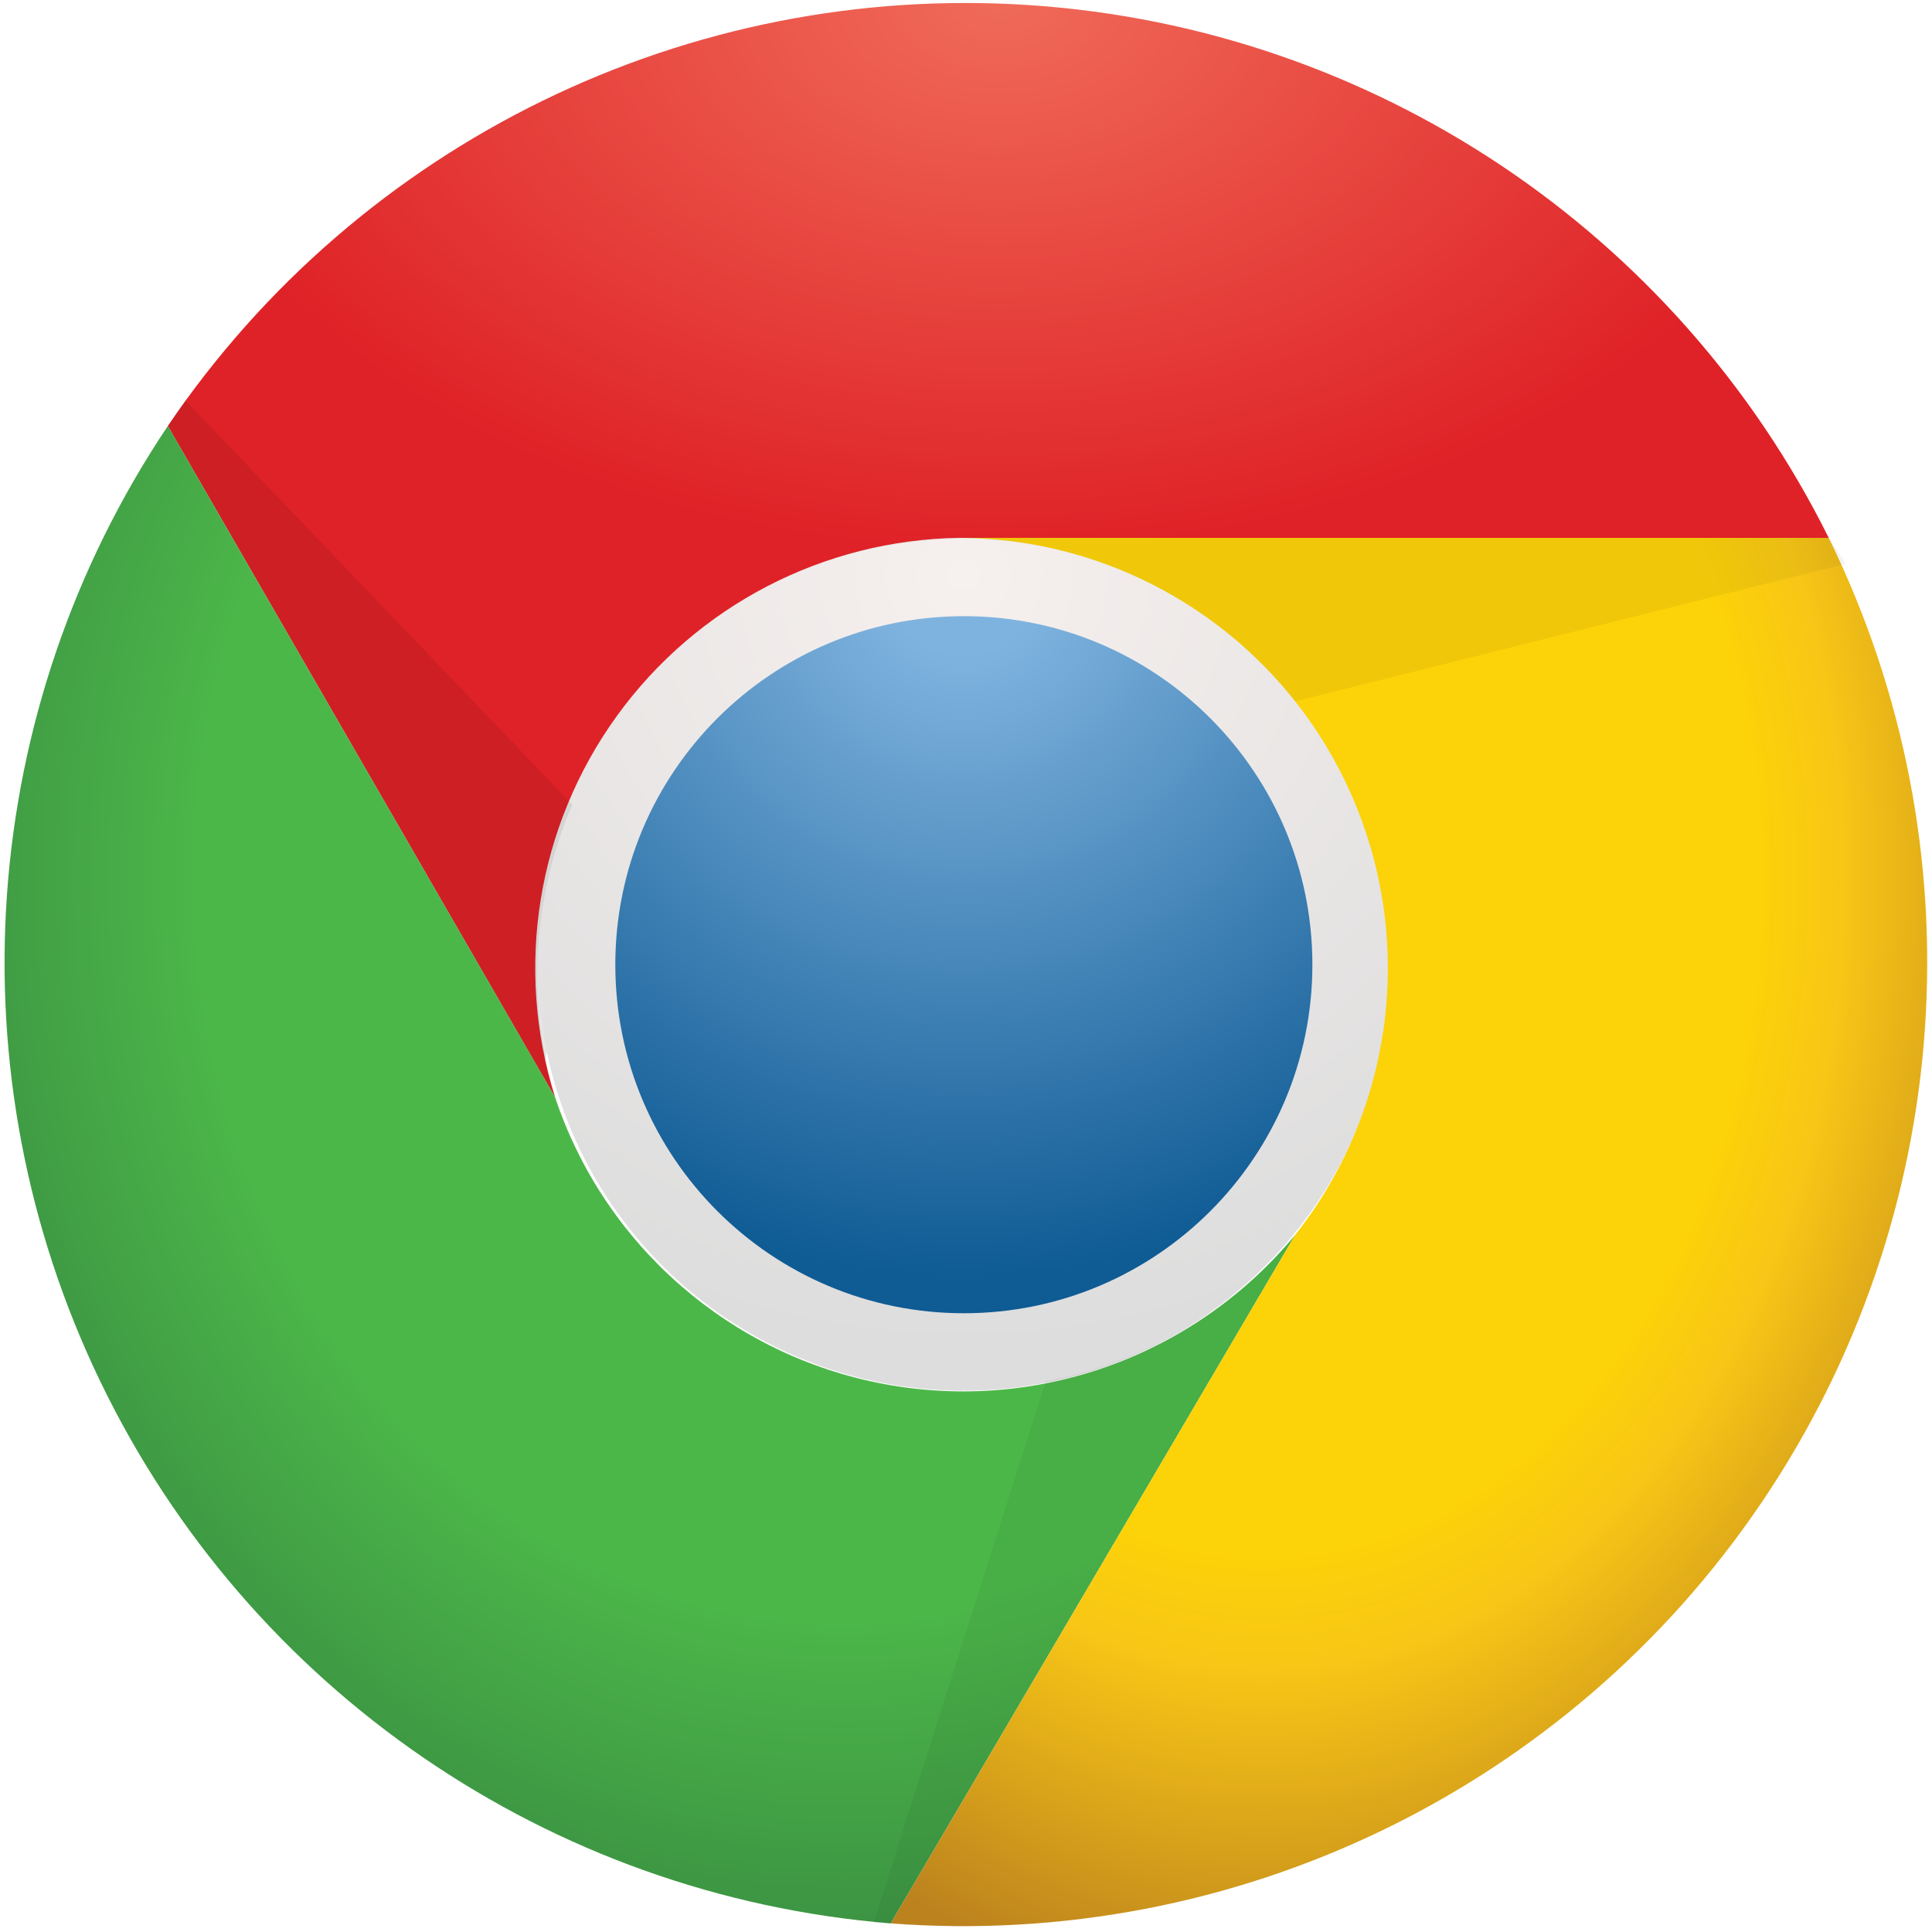
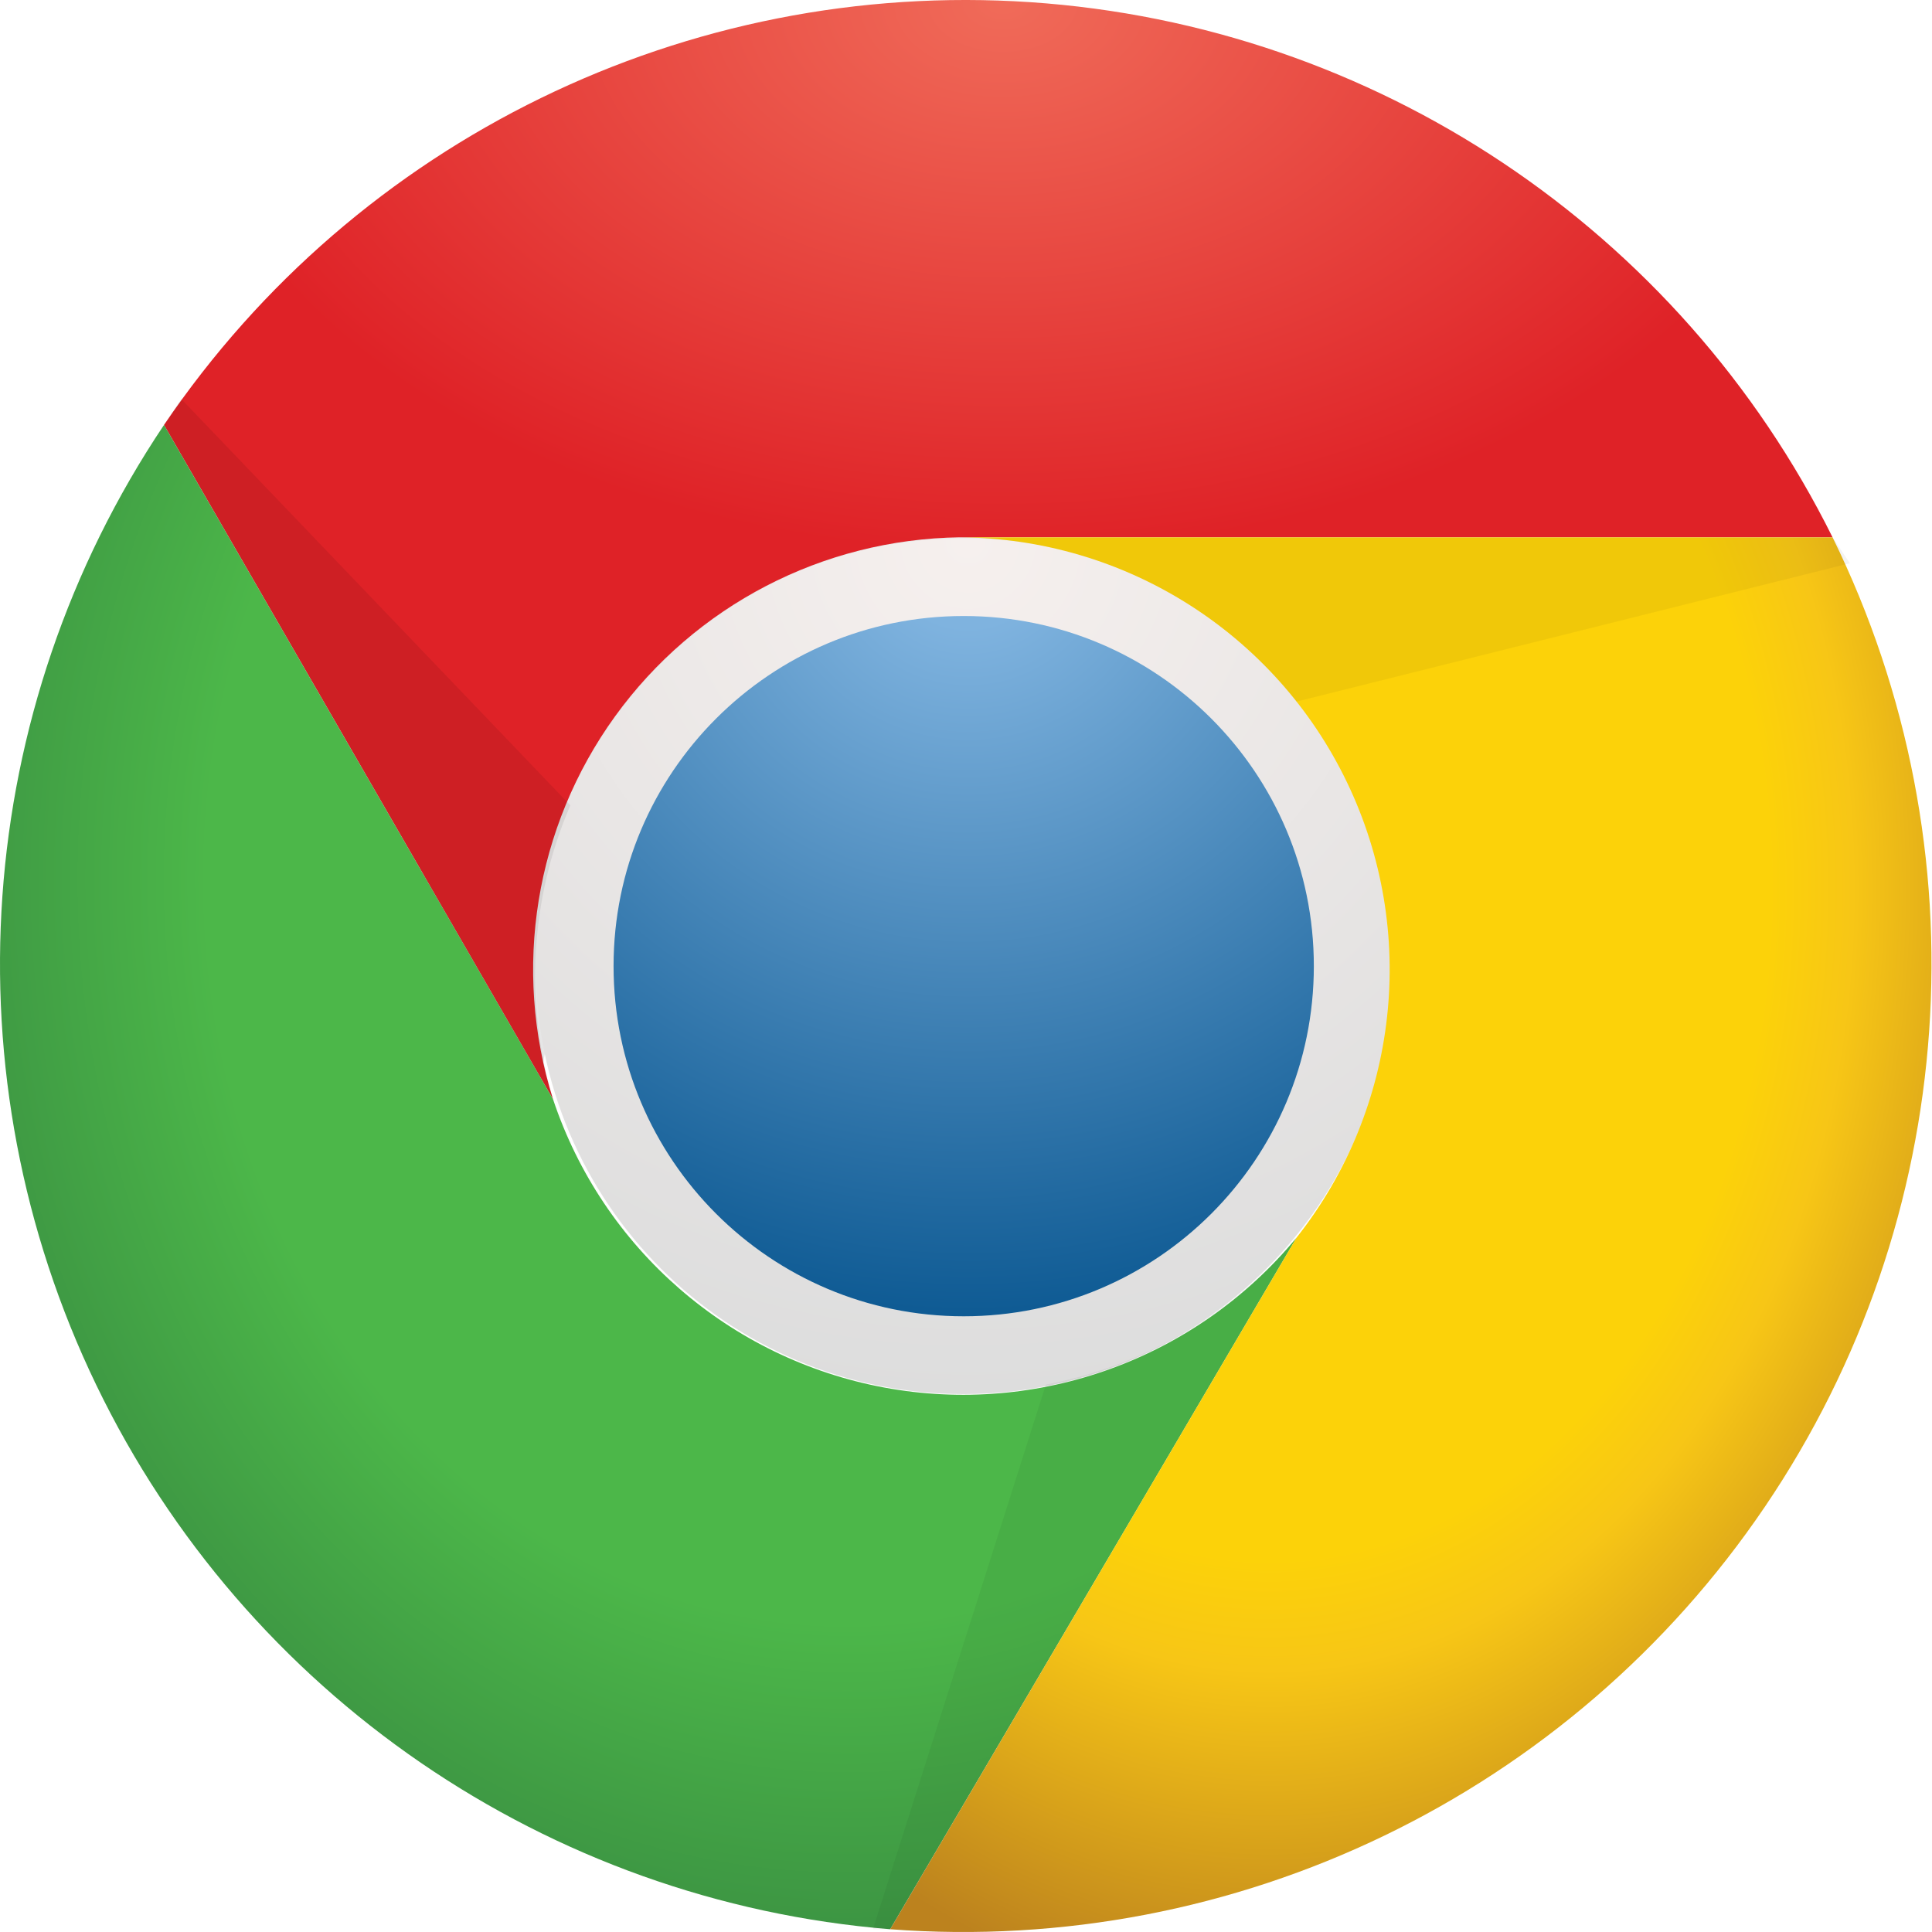
- <svg xmlns="http://www.w3.org/2000/svg" viewBox="15.5 15.5 224.5 224.5">
-   <defs>
-     <radialGradient cy="0" cx="0.5" id="r">
-       <stop stop-color="#f06b59" />
-       <stop offset="1" stop-color="#df2227" />
+ <svg xmlns="http://www.w3.org/2000/svg" viewBox="15.5 15.5 223.413 223.471" id="svg2" version="1.1" width="100%" height="100%">
+   <defs id="defs4">
+     <radialGradient cy="19.525" cx="106.735" id="r" gradientTransform="scale(1.232018,0.8116765)" fx="106.735" fy="19.525" r="78.327" gradientUnits="userSpaceOnUse">
+       <stop stop-color="#f06b59" id="stop7" />
+       <stop offset="1" stop-color="#df2227" id="stop9" />
    </radialGradient>
-     <radialGradient r="0.76" cy="0.3" cx="0.65" id="g">
-       <stop offset="0.65" stop-color="#4cb749" />
-       <stop offset="1" stop-color="#388b41" />
+     <radialGradient r="122.769" cy="108.806" cx="122.267" id="g" gradientTransform="scale(0.9283827,1.077142)" fx="122.267" fy="108.806" gradientUnits="userSpaceOnUse">
+       <stop offset="0.65" stop-color="#4cb749" id="stop12" />
+       <stop offset="1" stop-color="#388b41" id="stop14" />
    </radialGradient>
-     <radialGradient r="0.8" cy="0.25" cx="0.36" id="y">
-       <stop offset="0.6" stop-color="#FCD209" />
-       <stop offset="0.7" stop-color="#f7c616" />
-       <stop offset="1" stop-color="#bc821e" />
+     <radialGradient r="111.513" cy="102.245" cx="187.901" id="y" gradientTransform="scale(0.8640698,1.157314)" fx="187.901" fy="102.245" gradientUnits="userSpaceOnUse">
+       <stop offset="0.6" stop-color="#FCD209" id="stop17" />
+       <stop offset="0.7" stop-color="#f7c616" id="stop19" />
+       <stop offset="1" stop-color="#bc821e" id="stop21" />
    </radialGradient>
-     <radialGradient r="1" cy="0" cx="0.5" spreadMethod="pad" id="cf">
-       <stop offset="0.1" stop-color="#7FB3DF" />
-       <stop offset="0.9" stop-color="#0F5B94" />
+     <radialGradient r="99" cy="78.1" cx="127.5" spreadMethod="pad" id="cf" fx="127.5" fy="78.1" gradientUnits="userSpaceOnUse" gradientTransform="translate(0.5303765,0.3479768)">
+       <stop offset="0.1" stop-color="#7FB3DF" id="stop24" />
+       <stop offset="0.9" stop-color="#0F5B94" id="stop26" />
    </radialGradient>
-     <radialGradient id="cb" r="1" cy="0" cx="0.5">
-       <stop offset="0" stop-color="#F6F0EE" />
-       <stop offset="1" stop-color="#ddd" />
+     <radialGradient id="cb" r="99" cy="78.1" cx="127.5" fx="127.5" fy="78.1" gradientUnits="userSpaceOnUse" gradientTransform="translate(0.5303765,0.3479768)">
+       <stop offset="0" stop-color="#F6F0EE" id="stop29" />
+       <stop offset="1" stop-color="#ddd" id="stop31" />
    </radialGradient>
  </defs>
-   <path d="m198,148a70,70 0 0 0 -140,0l20,0a50,50 0 0 1 100,0" fill-opacity="0.1" />
-   <circle r="45" cx="127.5" cy="127.6" fill="url(#cf)" stroke="url(#cb)" stroke-width="9" />
-   <path d="m228,78a112,112 0 0 0 -193,-13l45,78a50,50 0 0 1 47,-65" fill="url(#r)" />
-   <path d="m35,65a112,112 0 0 0 84,174l47,-80a50,50 0 0 1 -86,-16" fill="url(#g)" />
-   <path d="m119,239a112,112 0 0 0 109,-161l-101,0a50,50 0 0 1 39,81" fill="url(#y)" />
-   <path d="m35,65l45,78a50,50 0 0 1 2,-34l-45,-47" opacity="0.075" />
-   <path d="m119,239l47,-80a50,50 0 0 1 -29,17l-20,63" opacity="0.05" />
-   <path d="m228,78l-101,0a50,50 0 0 1 39,19l64,-16" opacity="0.05" />
+   <path d="m 197.47,147.652 a 70,70 0 1 0 -140,0 l 20,0 a 50,50 0 1 1 100,0" id="path33" style="fill-opacity:0.1" />
+   <circle r="45" cx="127.5" cy="127.6" id="circle35" style="fill:url(#cf);stroke:url(#cb);stroke-width:9" transform="translate(-0.5303765,-0.3479768)" />
+   <path d="m 227.47,77.652 a 112,112 0 0 0 -193,-13 l 45,78 A 50,50 0 0 1 126.47,77.652" id="path37" style="fill:url(#r)" />
+   <path d="M 34.47,64.652 A 112,112 0 0 0 118.47,238.652 l 47,-80 a 50,50 0 0 1 -86,-16" id="path39" style="fill:url(#g)" />
+   <path d="m 118.47,238.652 a 112,112 0 0 0 109,-161 l -101,0 a 50,50 0 0 1 39,81" id="path41" style="fill:url(#y)" />
+   <path d="m 34.47,64.652 45,78 a 50,50 0 0 1 2,-34 l -45,-47" id="path43" style="opacity:0.075" />
+   <path d="m 118.47,238.652 47,-80 a 50,50 0 0 1 -29,17 l -20,63" id="path45" style="opacity:0.05" />
+   <path d="m 227.47,77.652 -101,0 a 50,50 0 0 1 39,19 l 64,-16" id="path47" style="opacity:0.05" />
</svg>
